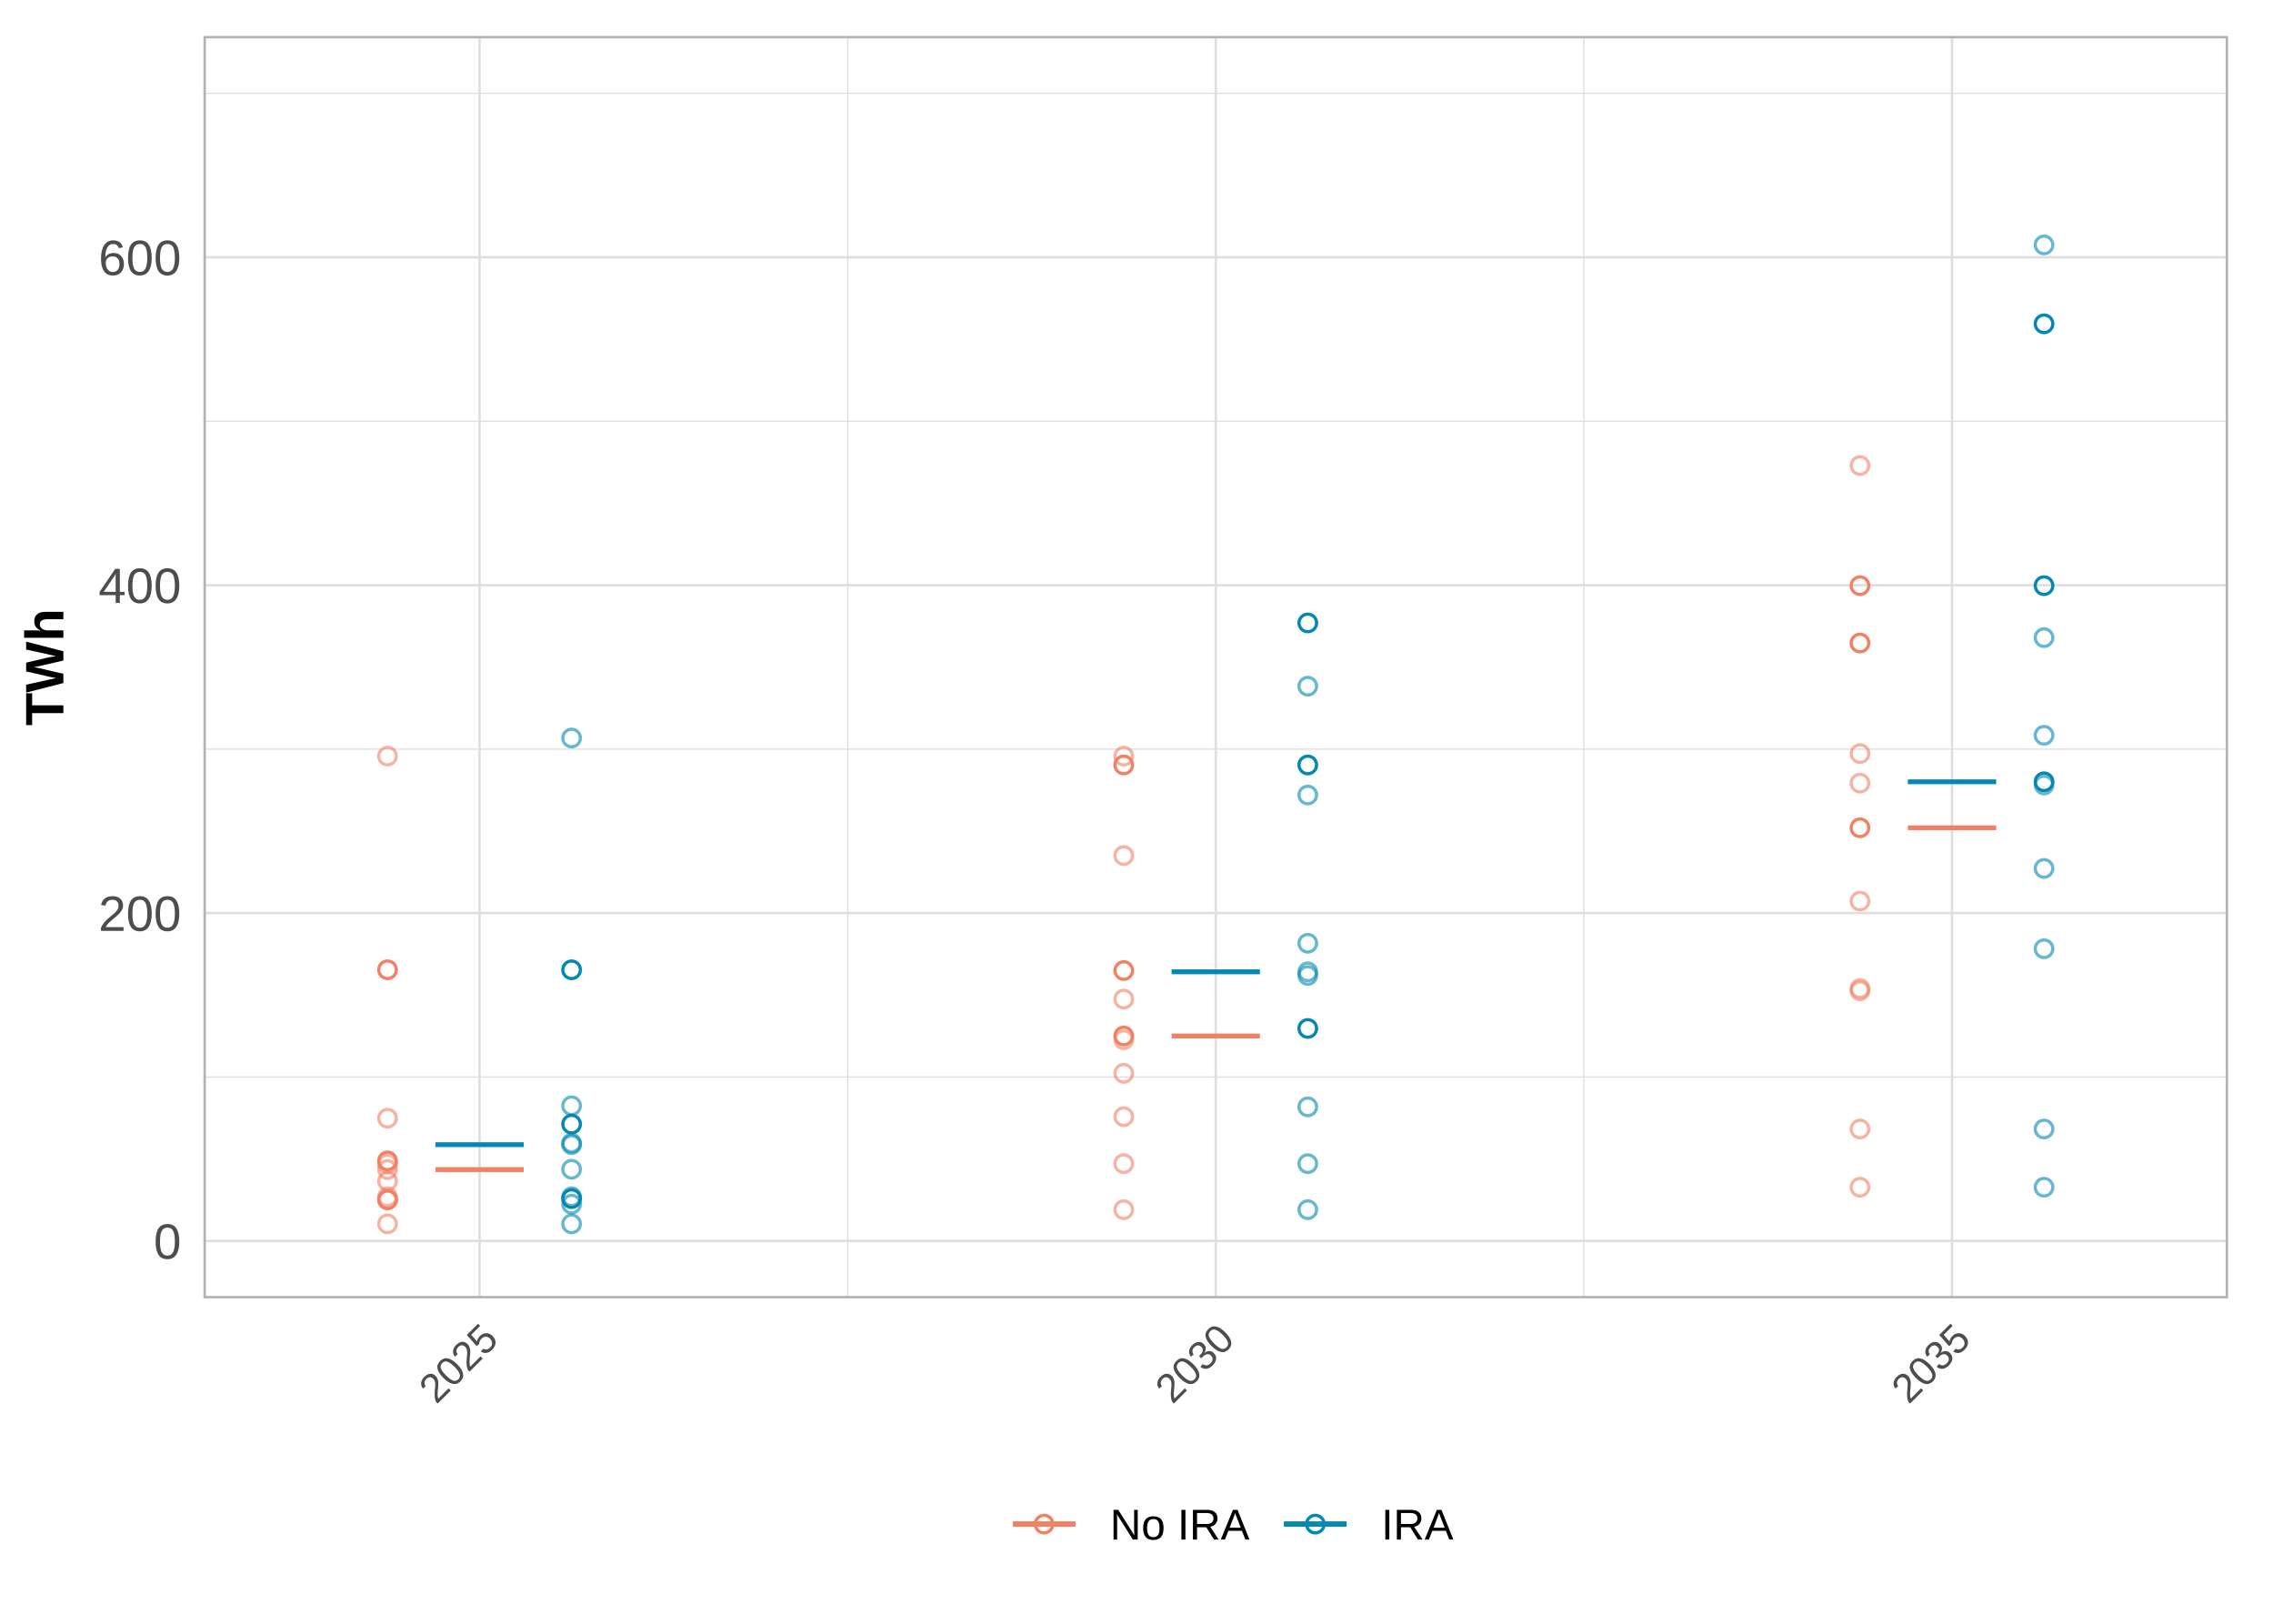
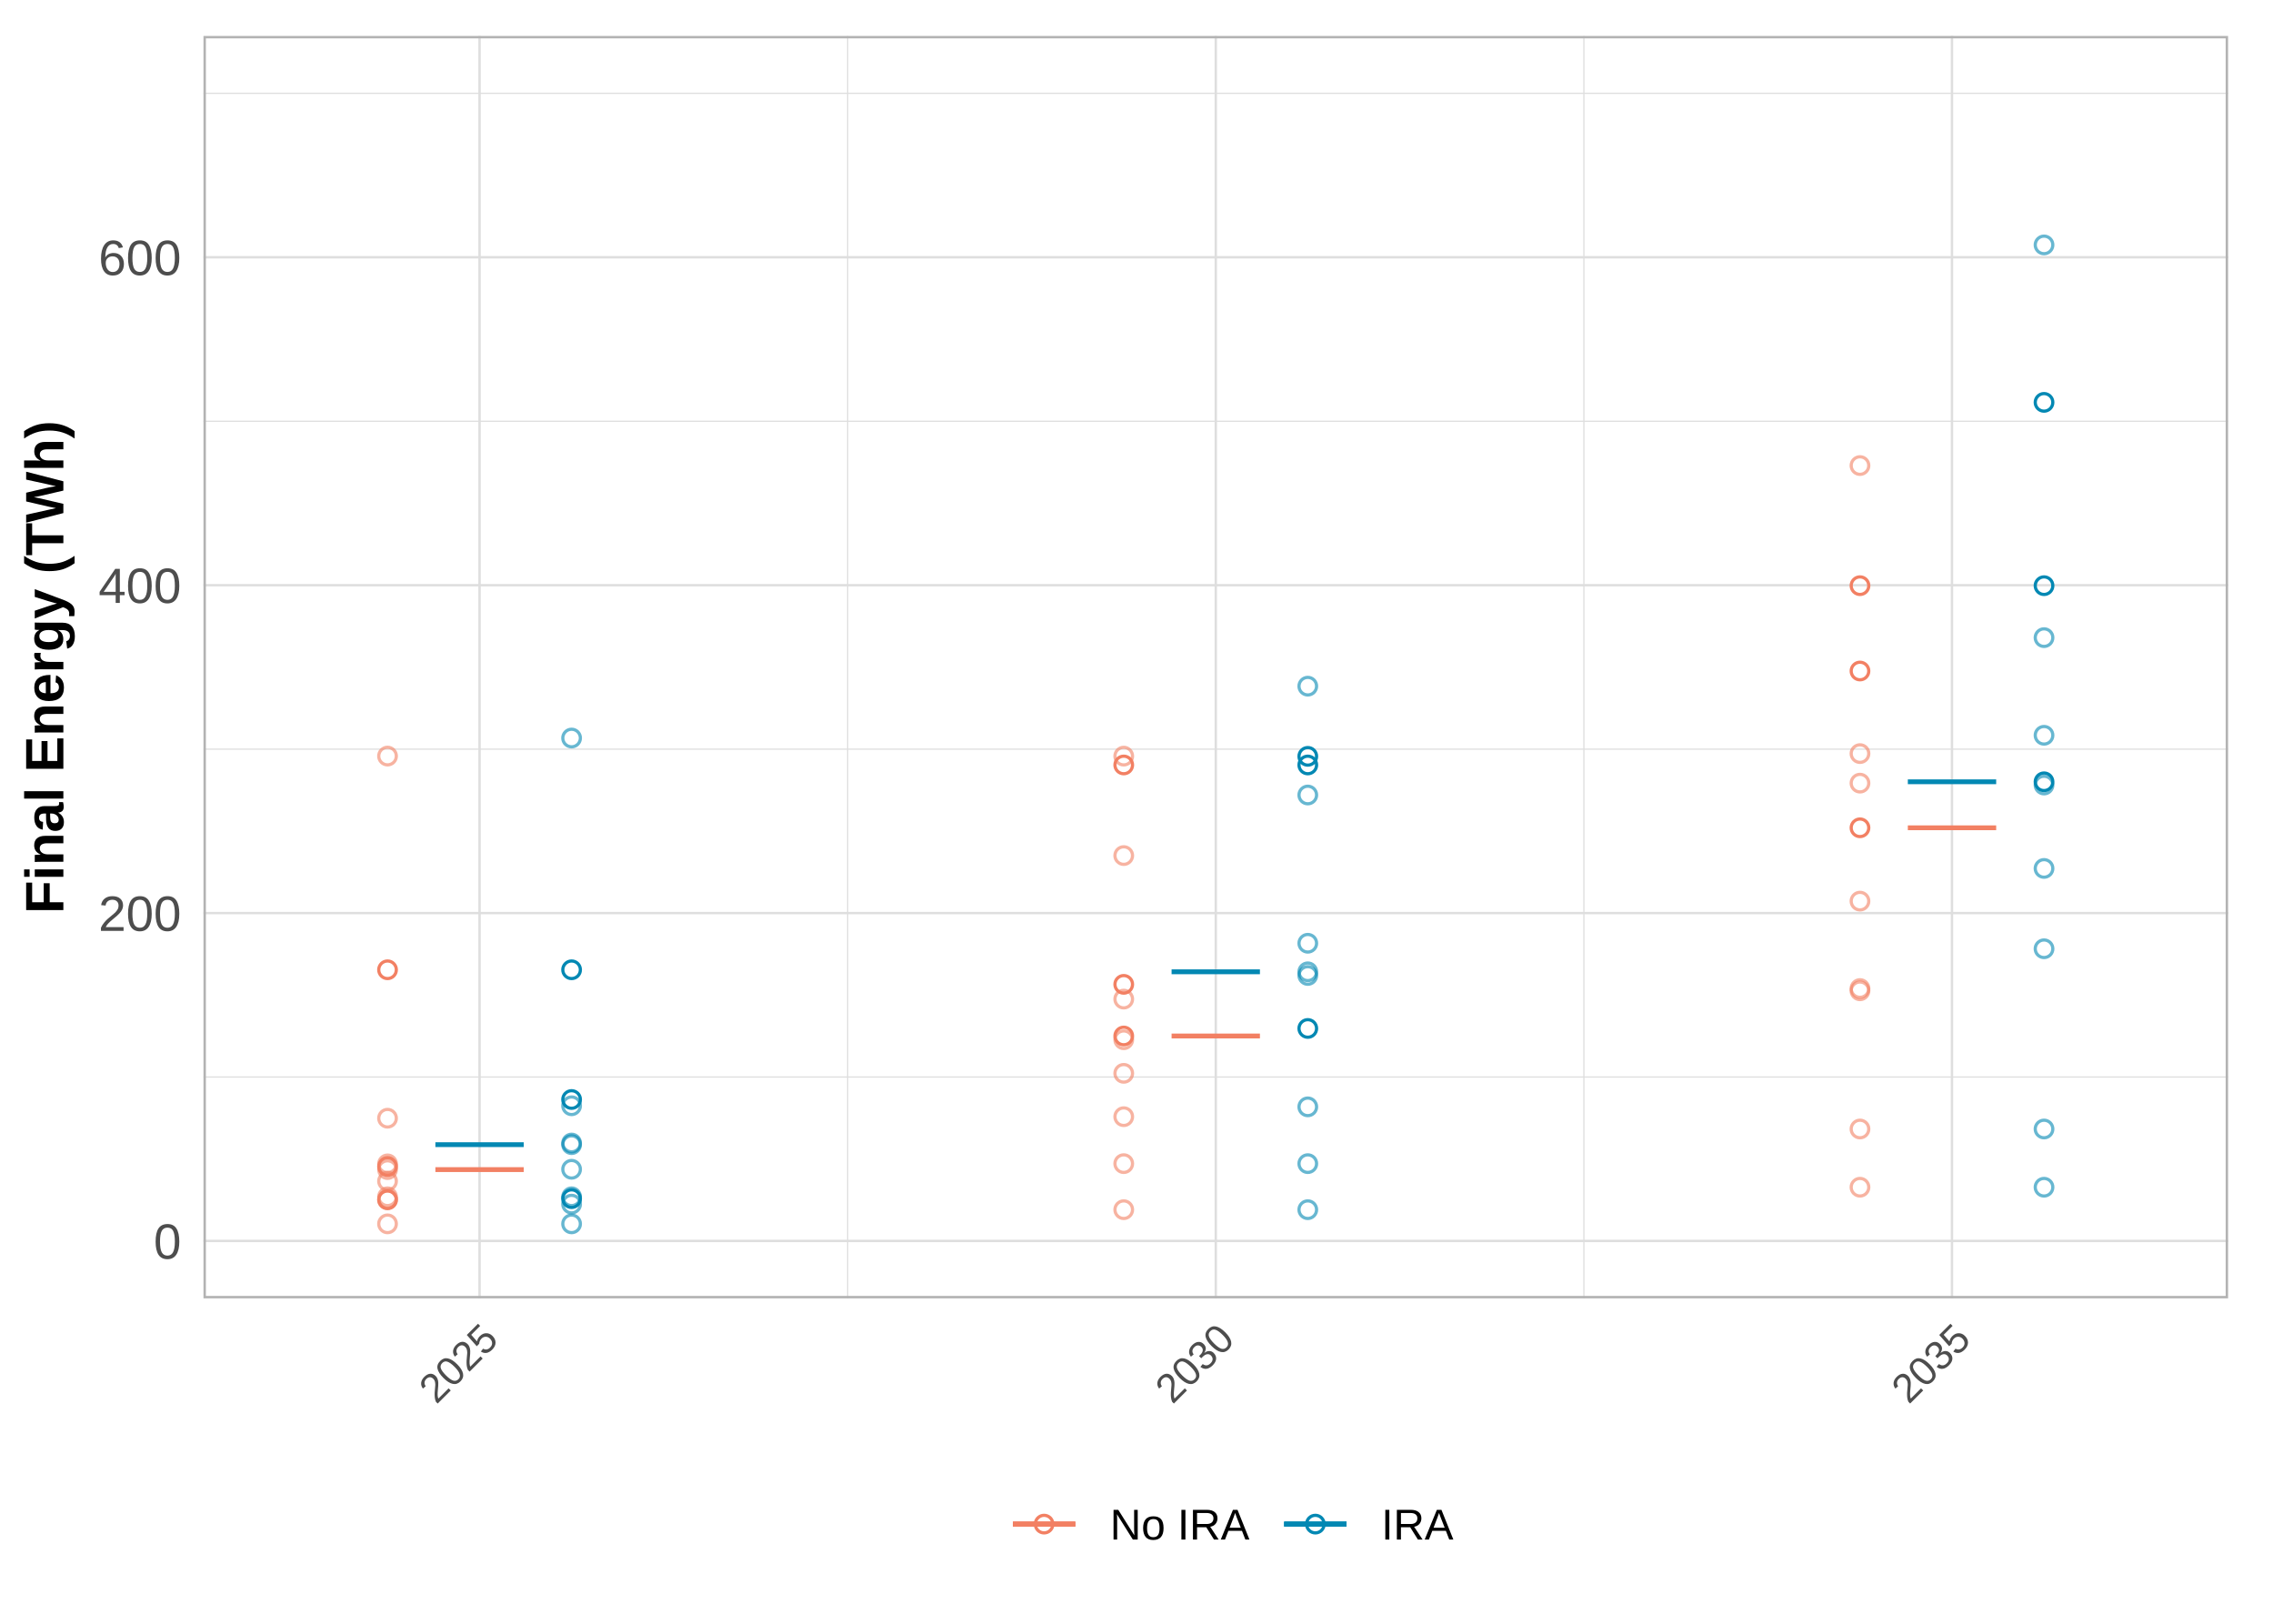
<svg xmlns="http://www.w3.org/2000/svg" class="svglite" width="504.00pt" height="360.00pt" viewBox="0 0 504.00 360.00">
  <defs>
    <style type="text/css">
    .svglite line, .svglite polyline, .svglite polygon, .svglite path, .svglite rect, .svglite circle {
      fill: none;
      stroke: #000000;
      stroke-linecap: round;
      stroke-linejoin: round;
      stroke-miterlimit: 10.00;
    }
    .svglite text {
      white-space: pre;
    }
  </style>
  </defs>
  <rect width="100%" height="100%" style="stroke: none; fill: #FFFFFF;" />
  <defs>
    <clipPath id="cpMC4wMHw1MDQuMDB8MC4wMHwzNjAuMDA=">
      <rect x="0.00" y="0.00" width="504.00" height="360.00" />
    </clipPath>
  </defs>
  <g clip-path="url(#cpMC4wMHw1MDQuMDB8MC4wMHwzNjAuMDA=)">
    <rect x="0" y="0.00" width="504.00" height="360.00" style="stroke-width: 1.07; stroke: #FFFFFF; fill: #FFFFFF;" />
  </g>
  <defs>
    <clipPath id="cpNDUuMTJ8NDk0LjA0fDcuOTd8Mjg3Ljg2">
      <rect x="45.12" y="7.97" width="448.92" height="279.89" />
    </clipPath>
  </defs>
  <g clip-path="url(#cpNDUuMTJ8NDk0LjA0fDcuOTd8Mjg3Ljg2)">
    <rect x="45.12" y="7.97" width="448.92" height="279.89" style="stroke-width: 1.07; stroke: none; fill: #FFFFFF;" />
    <polyline points="45.12,238.79 494.04,238.79 " style="stroke-width: 0.27; stroke: #DEDEDE; stroke-linecap: butt;" />
    <polyline points="45.12,166.09 494.04,166.09 " style="stroke-width: 0.27; stroke: #DEDEDE; stroke-linecap: butt;" />
    <polyline points="45.12,93.39 494.04,93.39 " style="stroke-width: 0.27; stroke: #DEDEDE; stroke-linecap: butt;" />
    <polyline points="45.12,20.69 494.04,20.69 " style="stroke-width: 0.27; stroke: #DEDEDE; stroke-linecap: butt;" />
    <polyline points="187.96,287.86 187.96,7.97 " style="stroke-width: 0.27; stroke: #DEDEDE; stroke-linecap: butt;" />
    <polyline points="351.20,287.86 351.20,7.97 " style="stroke-width: 0.27; stroke: #DEDEDE; stroke-linecap: butt;" />
    <polyline points="45.12,275.13 494.04,275.13 " style="stroke-width: 0.53; stroke: #DEDEDE; stroke-linecap: butt;" />
    <polyline points="45.12,202.44 494.04,202.44 " style="stroke-width: 0.53; stroke: #DEDEDE; stroke-linecap: butt;" />
    <polyline points="45.12,129.74 494.04,129.74 " style="stroke-width: 0.53; stroke: #DEDEDE; stroke-linecap: butt;" />
    <polyline points="45.12,57.04 494.04,57.04 " style="stroke-width: 0.53; stroke: #DEDEDE; stroke-linecap: butt;" />
    <polyline points="106.33,287.86 106.33,7.97 " style="stroke-width: 0.53; stroke: #DEDEDE; stroke-linecap: butt;" />
    <polyline points="269.58,287.86 269.58,7.97 " style="stroke-width: 0.53; stroke: #DEDEDE; stroke-linecap: butt;" />
    <polyline points="432.82,287.86 432.82,7.97 " style="stroke-width: 0.53; stroke: #DEDEDE; stroke-linecap: butt;" />
    <circle cx="126.74" cy="259.24" r="1.95" style="stroke-width: 0.71; stroke: #0388B3; stroke-opacity: 0.60;" />
    <circle cx="85.93" cy="259.31" r="1.95" style="stroke-width: 0.71; stroke: #F28063; stroke-opacity: 0.60;" />
    <circle cx="126.74" cy="253.78" r="1.95" style="stroke-width: 0.71; stroke: #0388B3; stroke-opacity: 0.60;" />
    <circle cx="85.93" cy="261.87" r="1.95" style="stroke-width: 0.71; stroke: #F28063; stroke-opacity: 0.60;" />
-     <circle cx="126.74" cy="249.23" r="1.95" style="stroke-width: 0.71; stroke: #0388B3;" />
-     <circle cx="85.93" cy="257.38" r="1.95" style="stroke-width: 0.71; stroke: #F28063;" />
+     <circle cx="126.74" cy="243.77" r="1.95" style="stroke-width: 0.71; stroke: #0388B3;" />
+     <circle cx="85.93" cy="258.63" r="1.95" style="stroke-width: 0.71; stroke: #F28063;" />
    <circle cx="126.74" cy="271.34" r="1.95" style="stroke-width: 0.71; stroke: #0388B3; stroke-opacity: 0.60;" />
    <circle cx="85.93" cy="271.34" r="1.95" style="stroke-width: 0.71; stroke: #F28063; stroke-opacity: 0.60;" />
    <circle cx="126.74" cy="215.01" r="1.95" style="stroke-width: 0.71; stroke: #0388B3;" />
    <circle cx="85.93" cy="215.01" r="1.95" style="stroke-width: 0.71; stroke: #F28063;" />
    <circle cx="126.74" cy="265.34" r="1.95" style="stroke-width: 0.71; stroke: #0388B3; stroke-opacity: 0.60;" />
    <circle cx="85.93" cy="265.34" r="1.95" style="stroke-width: 0.71; stroke: #F28063; stroke-opacity: 0.60;" />
    <circle cx="126.74" cy="163.63" r="1.95" style="stroke-width: 0.71; stroke: #0388B3; stroke-opacity: 0.60;" />
    <circle cx="85.93" cy="167.63" r="1.95" style="stroke-width: 0.71; stroke: #F28063; stroke-opacity: 0.60;" />
    <circle cx="126.74" cy="266.97" r="1.95" style="stroke-width: 0.71; stroke: #0388B3; stroke-opacity: 0.60;" />
    <circle cx="85.93" cy="265.93" r="1.95" style="stroke-width: 0.71; stroke: #F28063; stroke-opacity: 0.60;" />
    <circle cx="126.74" cy="253.42" r="1.95" style="stroke-width: 0.71; stroke: #0388B3; stroke-opacity: 0.60;" />
    <circle cx="85.93" cy="258.04" r="1.95" style="stroke-width: 0.71; stroke: #F28063; stroke-opacity: 0.60;" />
    <circle cx="126.74" cy="245.16" r="1.95" style="stroke-width: 0.71; stroke: #0388B3; stroke-opacity: 0.60;" />
    <circle cx="85.93" cy="247.92" r="1.95" style="stroke-width: 0.71; stroke: #F28063; stroke-opacity: 0.60;" />
    <circle cx="126.74" cy="265.75" r="1.95" style="stroke-width: 0.71; stroke: #0388B3;" />
    <circle cx="85.93" cy="266.01" r="1.95" style="stroke-width: 0.71; stroke: #F28063;" />
    <circle cx="289.98" cy="216.27" r="1.95" style="stroke-width: 0.71; stroke: #0388B3; stroke-opacity: 0.60;" />
    <circle cx="249.17" cy="221.51" r="1.95" style="stroke-width: 0.71; stroke: #F28063; stroke-opacity: 0.60;" />
    <circle cx="289.98" cy="209.13" r="1.95" style="stroke-width: 0.71; stroke: #0388B3; stroke-opacity: 0.60;" />
    <circle cx="249.17" cy="237.97" r="1.95" style="stroke-width: 0.71; stroke: #F28063; stroke-opacity: 0.60;" />
-     <circle cx="289.98" cy="138.11" r="1.95" style="stroke-width: 0.71; stroke: #0388B3;" />
-     <circle cx="249.17" cy="215.18" r="1.95" style="stroke-width: 0.71; stroke: #F28063;" />
+     <circle cx="289.98" cy="167.69" r="1.95" style="stroke-width: 0.71; stroke: #0388B3;" />
+     <circle cx="249.17" cy="218.24" r="1.95" style="stroke-width: 0.71; stroke: #F28063;" />
    <circle cx="289.98" cy="268.20" r="1.95" style="stroke-width: 0.71; stroke: #0388B3; stroke-opacity: 0.60;" />
    <circle cx="249.17" cy="268.20" r="1.95" style="stroke-width: 0.71; stroke: #F28063; stroke-opacity: 0.60;" />
    <circle cx="289.98" cy="169.60" r="1.95" style="stroke-width: 0.71; stroke: #0388B3;" />
    <circle cx="249.17" cy="169.60" r="1.95" style="stroke-width: 0.71; stroke: #F28063;" />
    <circle cx="289.98" cy="257.99" r="1.95" style="stroke-width: 0.71; stroke: #0388B3; stroke-opacity: 0.60;" />
    <circle cx="249.17" cy="257.99" r="1.95" style="stroke-width: 0.71; stroke: #F28063; stroke-opacity: 0.60;" />
    <circle cx="289.98" cy="152.13" r="1.95" style="stroke-width: 0.71; stroke: #0388B3; stroke-opacity: 0.60;" />
    <circle cx="249.17" cy="167.64" r="1.95" style="stroke-width: 0.71; stroke: #F28063; stroke-opacity: 0.60;" />
    <circle cx="289.98" cy="245.40" r="1.95" style="stroke-width: 0.71; stroke: #0388B3; stroke-opacity: 0.60;" />
    <circle cx="249.17" cy="247.58" r="1.95" style="stroke-width: 0.71; stroke: #F28063; stroke-opacity: 0.60;" />
    <circle cx="289.98" cy="215.46" r="1.95" style="stroke-width: 0.71; stroke: #0388B3; stroke-opacity: 0.60;" />
    <circle cx="249.17" cy="230.52" r="1.95" style="stroke-width: 0.71; stroke: #F28063; stroke-opacity: 0.60;" />
    <circle cx="289.98" cy="176.26" r="1.95" style="stroke-width: 0.71; stroke: #0388B3; stroke-opacity: 0.60;" />
    <circle cx="249.17" cy="189.69" r="1.95" style="stroke-width: 0.71; stroke: #F28063; stroke-opacity: 0.60;" />
    <circle cx="289.98" cy="228.02" r="1.95" style="stroke-width: 0.71; stroke: #0388B3;" />
    <circle cx="249.17" cy="229.69" r="1.95" style="stroke-width: 0.71; stroke: #F28063;" />
    <circle cx="453.23" cy="163.02" r="1.95" style="stroke-width: 0.71; stroke: #0388B3; stroke-opacity: 0.60;" />
    <circle cx="412.42" cy="173.63" r="1.95" style="stroke-width: 0.71; stroke: #F28063; stroke-opacity: 0.60;" />
    <circle cx="453.23" cy="192.54" r="1.95" style="stroke-width: 0.71; stroke: #0388B3; stroke-opacity: 0.60;" />
    <circle cx="412.42" cy="219.67" r="1.95" style="stroke-width: 0.71; stroke: #F28063; stroke-opacity: 0.60;" />
-     <circle cx="453.23" cy="71.80" r="1.95" style="stroke-width: 0.71; stroke: #0388B3;" />
-     <circle cx="412.42" cy="142.56" r="1.95" style="stroke-width: 0.71; stroke: #F28063;" />
+     <circle cx="453.23" cy="89.21" r="1.95" style="stroke-width: 0.71; stroke: #0388B3;" />
+     <circle cx="412.42" cy="148.77" r="1.95" style="stroke-width: 0.71; stroke: #F28063;" />
    <circle cx="453.23" cy="263.22" r="1.95" style="stroke-width: 0.71; stroke: #0388B3; stroke-opacity: 0.60;" />
    <circle cx="412.42" cy="263.22" r="1.95" style="stroke-width: 0.71; stroke: #F28063; stroke-opacity: 0.60;" />
    <circle cx="453.23" cy="129.85" r="1.95" style="stroke-width: 0.71; stroke: #0388B3;" />
    <circle cx="412.42" cy="129.85" r="1.95" style="stroke-width: 0.71; stroke: #F28063;" />
    <circle cx="453.23" cy="250.31" r="1.95" style="stroke-width: 0.71; stroke: #0388B3; stroke-opacity: 0.60;" />
    <circle cx="412.42" cy="250.31" r="1.95" style="stroke-width: 0.71; stroke: #F28063; stroke-opacity: 0.60;" />
    <circle cx="453.23" cy="141.37" r="1.95" style="stroke-width: 0.71; stroke: #0388B3; stroke-opacity: 0.60;" />
    <circle cx="412.42" cy="167.08" r="1.95" style="stroke-width: 0.71; stroke: #F28063; stroke-opacity: 0.60;" />
    <circle cx="453.23" cy="210.35" r="1.95" style="stroke-width: 0.71; stroke: #0388B3; stroke-opacity: 0.60;" />
    <circle cx="412.42" cy="219.17" r="1.95" style="stroke-width: 0.71; stroke: #F28063; stroke-opacity: 0.60;" />
    <circle cx="453.23" cy="174.05" r="1.95" style="stroke-width: 0.71; stroke: #0388B3; stroke-opacity: 0.60;" />
    <circle cx="412.42" cy="199.79" r="1.95" style="stroke-width: 0.71; stroke: #F28063; stroke-opacity: 0.60;" />
    <circle cx="453.23" cy="54.30" r="1.95" style="stroke-width: 0.71; stroke: #0388B3; stroke-opacity: 0.60;" />
    <circle cx="412.42" cy="103.22" r="1.95" style="stroke-width: 0.71; stroke: #F28063; stroke-opacity: 0.60;" />
    <circle cx="453.23" cy="173.33" r="1.95" style="stroke-width: 0.71; stroke: #0388B3;" />
    <circle cx="412.42" cy="183.53" r="1.95" style="stroke-width: 0.71; stroke: #F28063;" />
    <line x1="423.03" y1="183.53" x2="442.62" y2="183.53" style="stroke-width: 1.07; stroke: #F28063; stroke-linecap: butt;" />
    <line x1="423.03" y1="173.33" x2="442.62" y2="173.33" style="stroke-width: 1.07; stroke: #0388B3; stroke-linecap: butt;" />
    <line x1="259.78" y1="229.69" x2="279.37" y2="229.69" style="stroke-width: 1.07; stroke: #F28063; stroke-linecap: butt;" />
    <line x1="259.78" y1="215.46" x2="279.37" y2="215.46" style="stroke-width: 1.07; stroke: #0388B3; stroke-linecap: butt;" />
    <line x1="96.54" y1="259.31" x2="116.13" y2="259.31" style="stroke-width: 1.07; stroke: #F28063; stroke-linecap: butt;" />
    <line x1="96.54" y1="253.78" x2="116.13" y2="253.78" style="stroke-width: 1.07; stroke: #0388B3; stroke-linecap: butt;" />
    <rect x="45.12" y="7.97" width="448.92" height="279.89" style="stroke-width: 1.07; stroke: #B3B3B3;" />
  </g>
  <g clip-path="url(#cpMC4wMHw1MDQuMDB8MC4wMHwzNjAuMDA=)">
    <text x="40.19" y="279.07" text-anchor="end" style="font-size: 11.00px;fill: #4D4D4D; font-family: &quot;Arial&quot;;" textLength="6.12px" lengthAdjust="spacingAndGlyphs">0</text>
    <text x="40.19" y="206.38" text-anchor="end" style="font-size: 11.00px;fill: #4D4D4D; font-family: &quot;Arial&quot;;" textLength="18.36px" lengthAdjust="spacingAndGlyphs">200</text>
    <text x="40.19" y="133.68" text-anchor="end" style="font-size: 11.00px;fill: #4D4D4D; font-family: &quot;Arial&quot;;" textLength="18.36px" lengthAdjust="spacingAndGlyphs">400</text>
    <text x="40.19" y="60.98" text-anchor="end" style="font-size: 11.00px;fill: #4D4D4D; font-family: &quot;Arial&quot;;" textLength="18.36px" lengthAdjust="spacingAndGlyphs">600</text>
    <text transform="translate(110.89,297.34) rotate(-45)" text-anchor="end" style="font-size: 9.00px;fill: #4D4D4D; font-family: &quot;Arial&quot;;" textLength="20.02px" lengthAdjust="spacingAndGlyphs">2025</text>
    <text transform="translate(274.13,297.34) rotate(-45)" text-anchor="end" style="font-size: 9.00px;fill: #4D4D4D; font-family: &quot;Arial&quot;;" textLength="20.02px" lengthAdjust="spacingAndGlyphs">2030</text>
    <text transform="translate(437.38,297.34) rotate(-45)" text-anchor="end" style="font-size: 9.00px;fill: #4D4D4D; font-family: &quot;Arial&quot;;" textLength="20.02px" lengthAdjust="spacingAndGlyphs">2035</text>
-     <text transform="translate(14.05,147.91) rotate(-90)" text-anchor="middle" style="font-size: 12.00px; font-weight: bold; font-family: &quot;Arial&quot;;" textLength="25.98px" lengthAdjust="spacingAndGlyphs">TWh</text>
+     <text transform="translate(14.05,147.91) rotate(-90)" text-anchor="middle" style="font-size: 12.00px; font-weight: bold; font-family: &quot;Arial&quot;;" textLength="109.33px" lengthAdjust="spacingAndGlyphs">Final Energy (TWh)</text>
    <rect x="211.42" y="323.79" width="116.32" height="28.24" style="stroke-width: 1.07; stroke: none; fill: #FFFFFF;" />
    <rect x="222.87" y="329.27" width="17.28" height="17.28" style="stroke-width: 1.07; stroke: none; fill: #FFFFFF;" />
    <circle cx="231.51" cy="337.91" r="1.95" style="stroke-width: 0.71; stroke: #F28063;" />
    <line x1="224.60" y1="337.91" x2="238.43" y2="337.91" style="stroke-width: 1.07; stroke: #F28063; stroke-linecap: butt;" />
    <line x1="224.60" y1="337.91" x2="238.43" y2="337.91" style="stroke-width: 1.07; stroke: #F28063; stroke-linecap: butt;" />
    <line x1="224.60" y1="337.91" x2="238.43" y2="337.91" style="stroke-width: 1.07; stroke: #F28063; stroke-linecap: butt;" />
    <rect x="283.02" y="329.27" width="17.28" height="17.28" style="stroke-width: 1.07; stroke: none; fill: #FFFFFF;" />
    <circle cx="291.66" cy="337.91" r="1.95" style="stroke-width: 0.71; stroke: #0388B3;" />
    <line x1="284.75" y1="337.91" x2="298.57" y2="337.91" style="stroke-width: 1.07; stroke: #0388B3; stroke-linecap: butt;" />
    <line x1="284.75" y1="337.91" x2="298.57" y2="337.91" style="stroke-width: 1.07; stroke: #0388B3; stroke-linecap: butt;" />
    <line x1="284.75" y1="337.91" x2="298.57" y2="337.91" style="stroke-width: 1.07; stroke: #0388B3; stroke-linecap: butt;" />
    <text x="246.13" y="341.34" style="font-size: 9.60px; font-family: &quot;Arial&quot;;" textLength="30.91px" lengthAdjust="spacingAndGlyphs">No IRA</text>
    <text x="306.28" y="341.34" style="font-size: 9.60px; font-family: &quot;Arial&quot;;" textLength="15.98px" lengthAdjust="spacingAndGlyphs">IRA</text>
  </g>
</svg>
